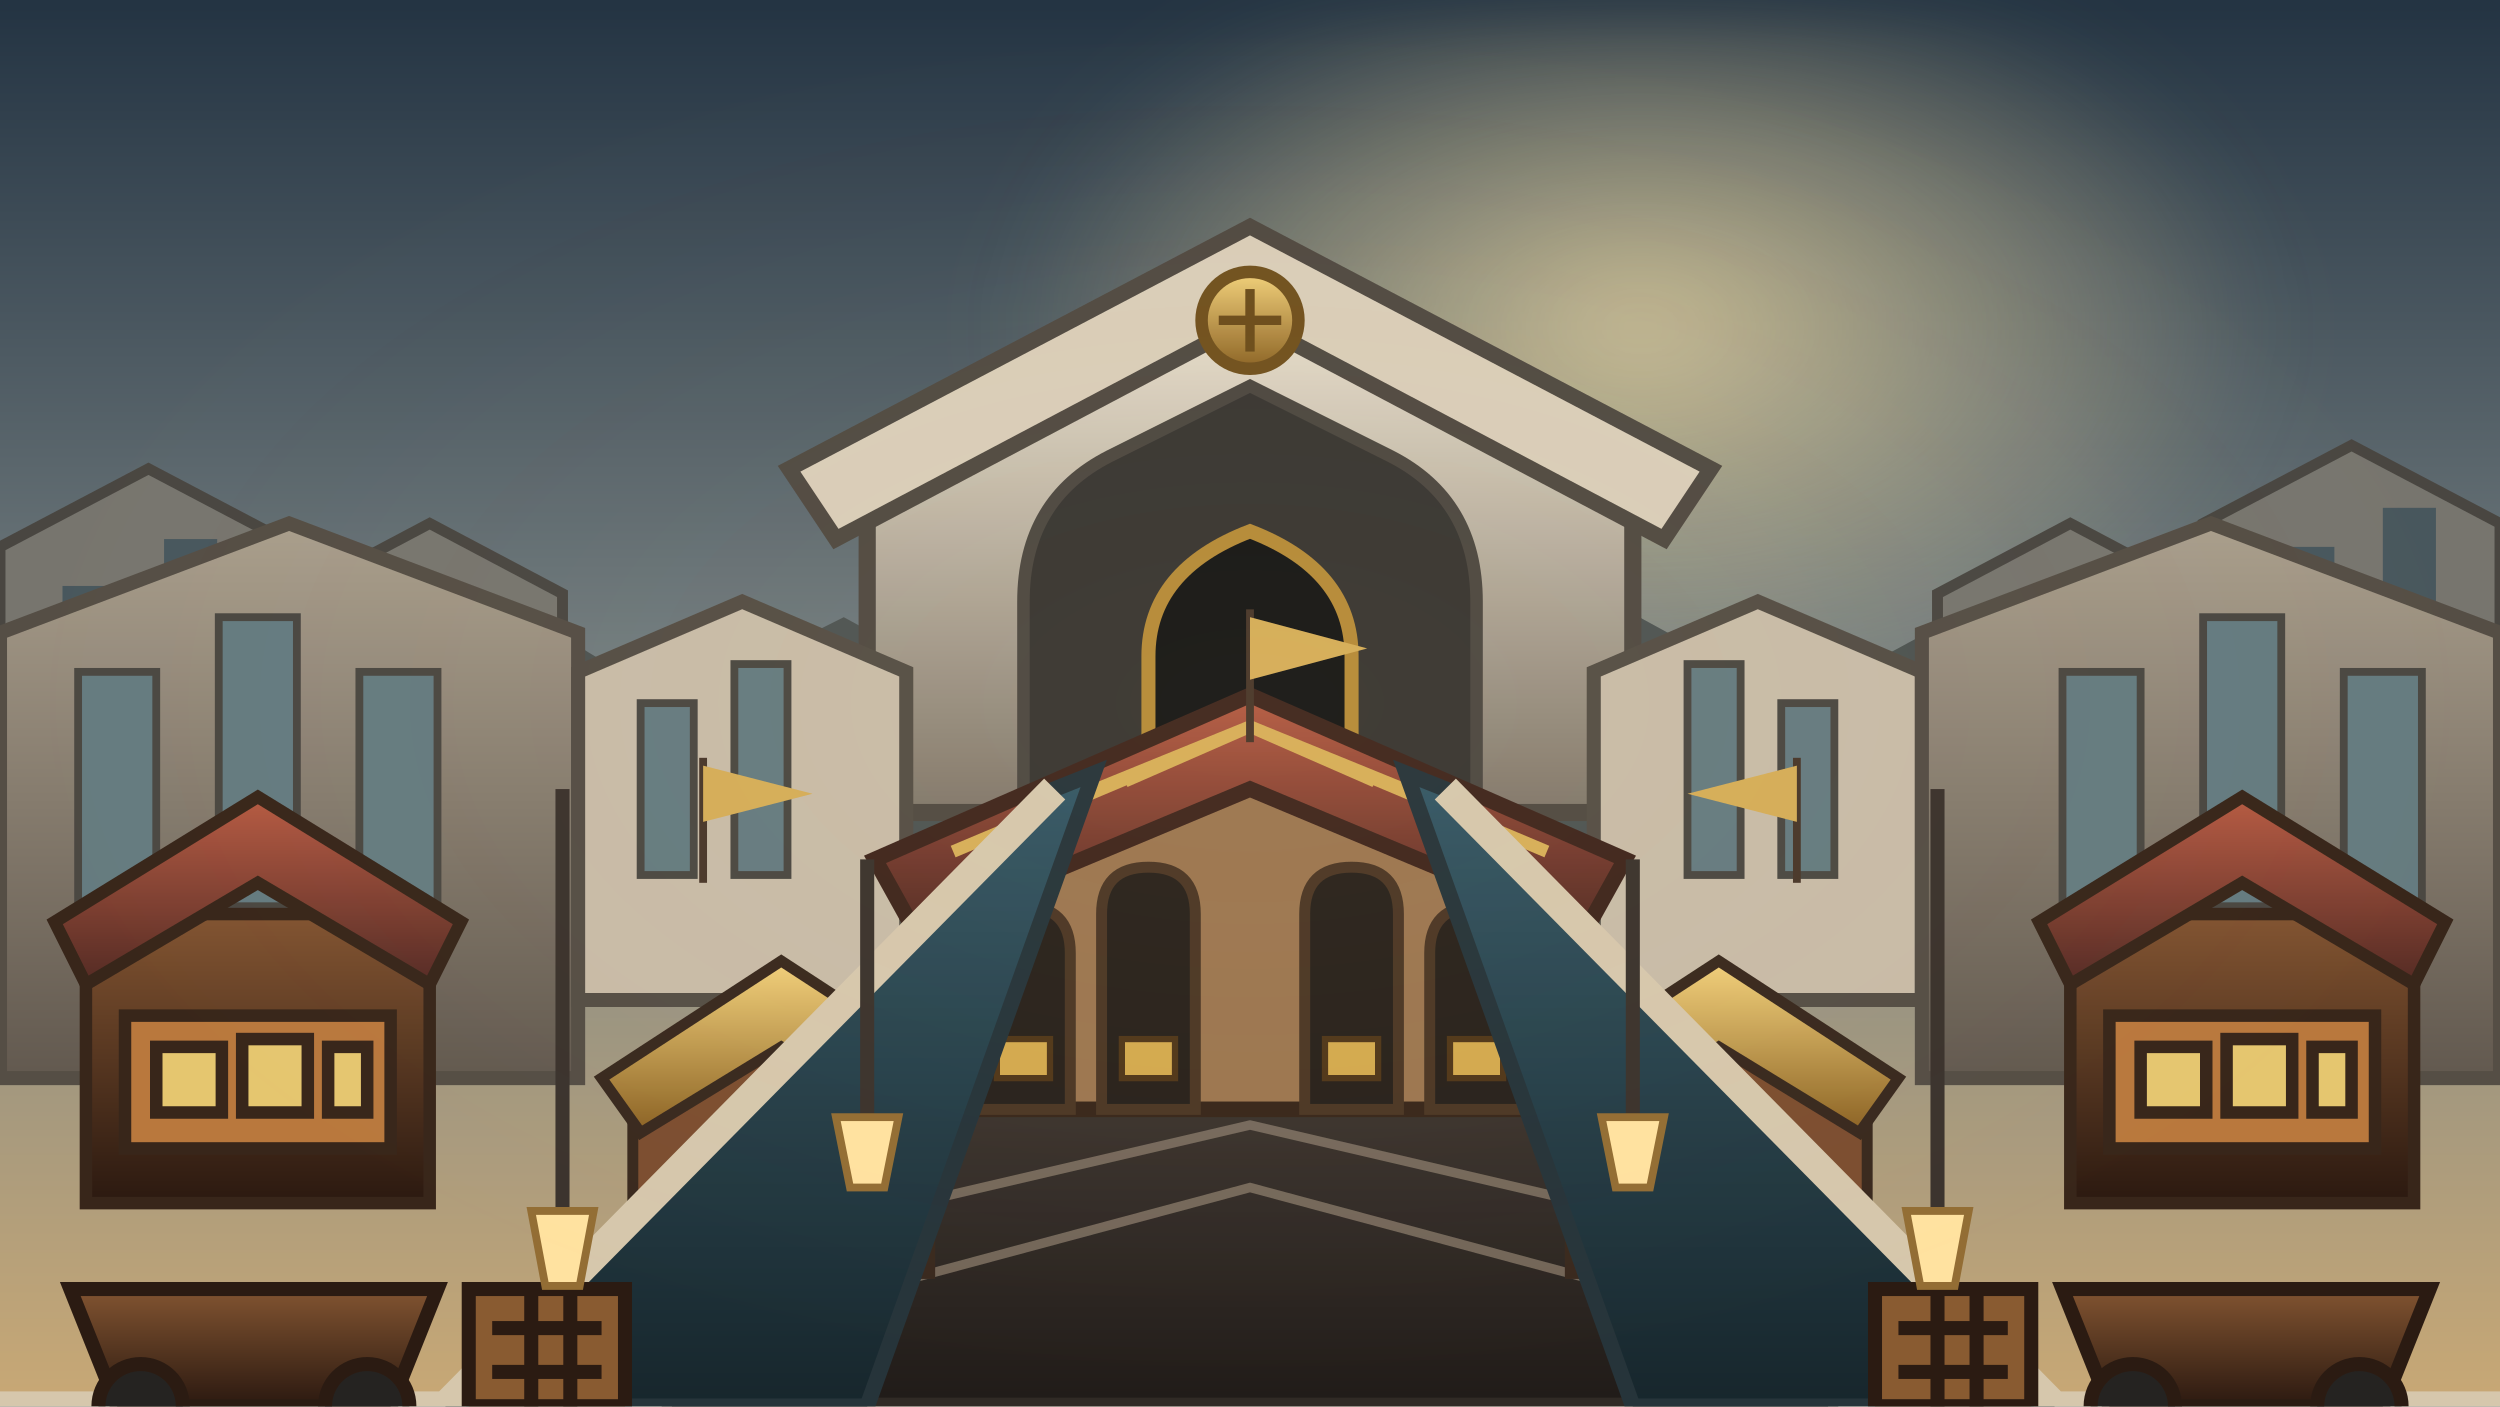
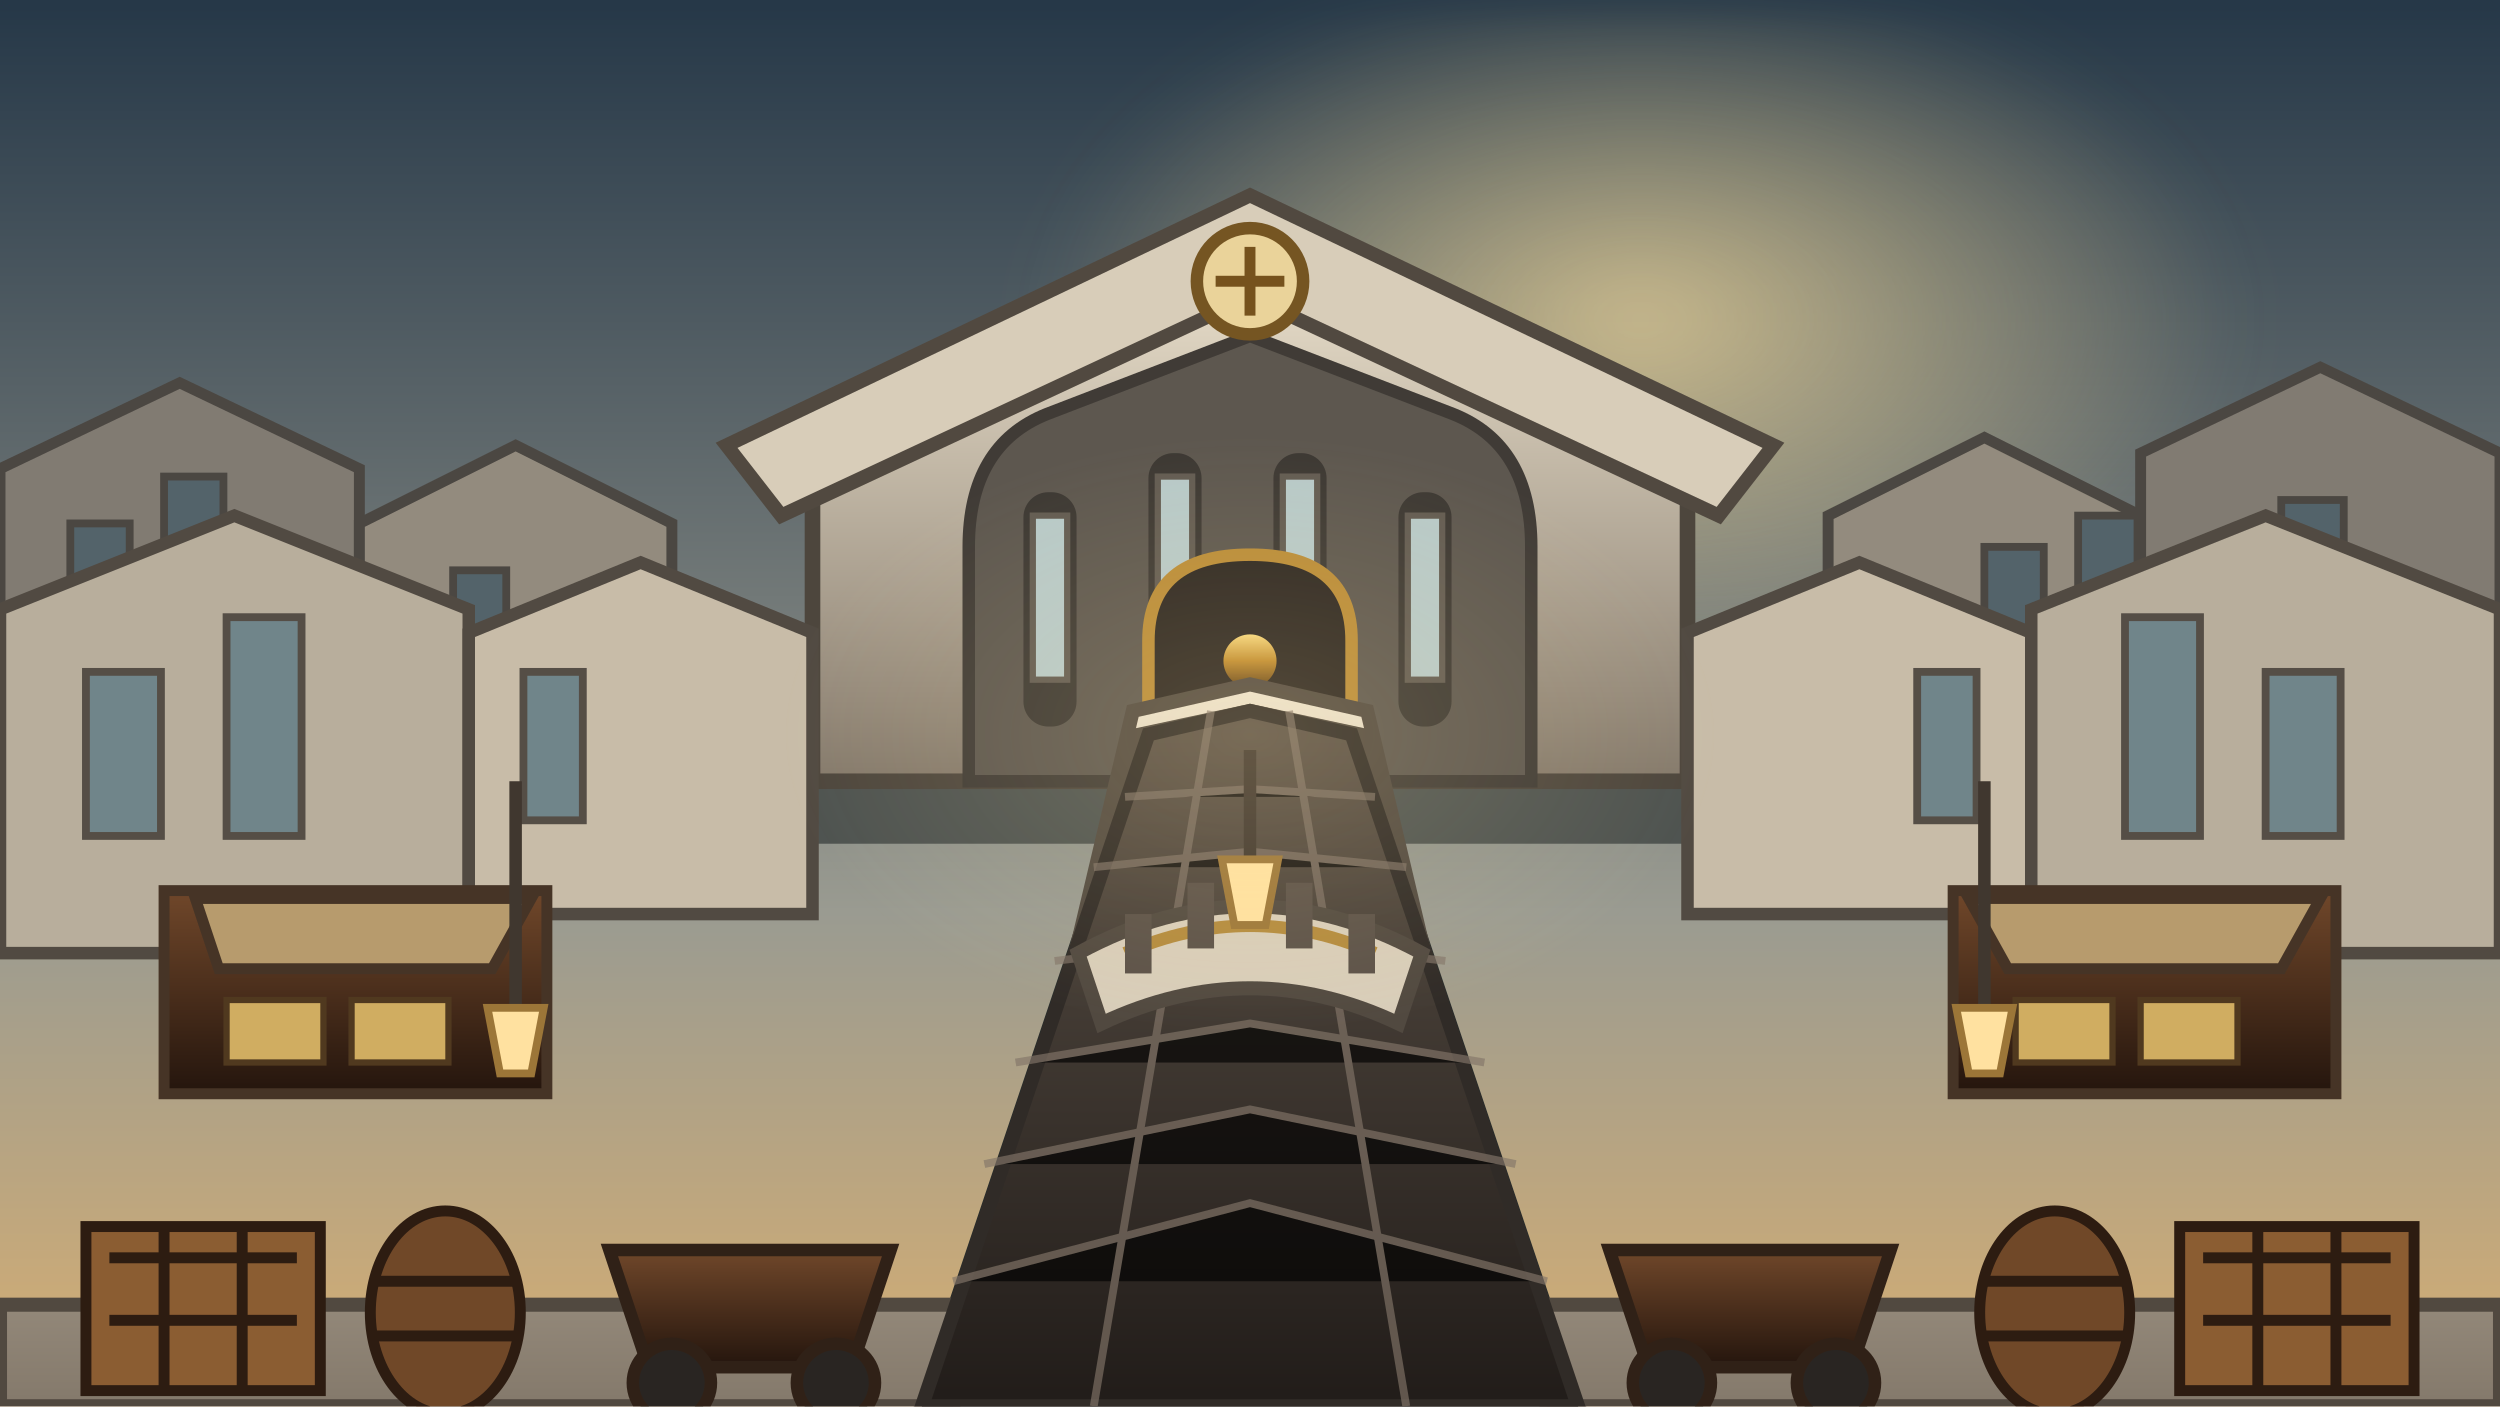
<svg xmlns="http://www.w3.org/2000/svg" viewBox="0 0 1600 900" preserveAspectRatio="xMidYMid slice">
  <defs>
    <linearGradient id="sky" x2="0" y2="1">
-       <stop stop-color="#243443" />
-       <stop offset=".55" stop-color="#7f8888" />
-       <stop offset="1" stop-color="#c8a875" />
+       <stop stop-color="#263848" />
+       <stop offset=".65" stop-color="#9a9b91" />
+       <stop offset="1" stop-color="#d6ae72" />
    </linearGradient>
-     <linearGradient id="stone" x2="0" y2="1">
-       <stop stop-color="#eee5d2" />
-       <stop offset="1" stop-color="#81776a" />
+     <linearGradient id="street" x2="0" y2="1">
+       <stop stop-color="#5b5147" />
+       <stop offset="1" stop-color="#211c19" />
    </linearGradient>
-     <linearGradient id="stoneDark" x2="0" y2="1">
-       <stop stop-color="#a99e8c" />
-       <stop offset="1" stop-color="#62594f" />
+     <linearGradient id="water" x2="0" y2="1">
+       <stop stop-color="#294957" />
+       <stop offset="1" stop-color="#101d24" />
    </linearGradient>
-     <linearGradient id="road" x2="0" y2="1">
-       <stop stop-color="#62564c" />
-       <stop offset="1" stop-color="#201b18" />
+     <linearGradient id="ivory" x2="0" y2="1">
+       <stop stop-color="#eee4d0" />
+       <stop offset="1" stop-color="#84796b" />
+     </linearGradient>
+     <linearGradient id="gold" x2="0" y2="1">
+       <stop stop-color="#f5d77d" />
+       <stop offset=".5" stop-color="#c08b2e" />
+       <stop offset="1" stop-color="#624116" />
    </linearGradient>
    <linearGradient id="wood" x2="0" y2="1">
-       <stop stop-color="#825431" />
-       <stop offset="1" stop-color="#2b1910" />
-     </linearGradient>
-     <linearGradient id="red" x2="0" y2="1">
-       <stop stop-color="#b65b43" />
-       <stop offset="1" stop-color="#542b24" />
-     </linearGradient>
-     <linearGradient id="gold" x2="0" y2="1">
-       <stop stop-color="#f2d17b" />
-       <stop offset="1" stop-color="#8a6123" />
-     </linearGradient>
-     <linearGradient id="water" x2="0" y2="1">
-       <stop stop-color="#355866" />
-       <stop offset="1" stop-color="#17262c" />
+       <stop stop-color="#70472a" />
+       <stop offset="1" stop-color="#24150d" />
    </linearGradient>
    <radialGradient id="sun">
-       <stop stop-color="#ffe7aa" stop-opacity=".7" />
-       <stop offset="1" stop-color="#ffe7aa" stop-opacity="0" />
+       <stop stop-color="#ffe3a0" stop-opacity=".7" />
+       <stop offset="1" stop-color="#ffe3a0" stop-opacity="0" />
    </radialGradient>
-     <filter id="blur">
-       <feGaussianBlur stdDeviation="28" />
-     </filter>
-     <filter id="shadow">
-       <feGaussianBlur stdDeviation="7" />
+     <filter id="soft">
+       <feGaussianBlur stdDeviation="20" />
    </filter>
  </defs>
  <rect width="1600" height="900" fill="url(#sky)" />
-   <ellipse cx="1050" cy="210" rx="410" ry="250" fill="url(#sun)" filter="url(#blur)" />
-   <path d="M0 470L110 400 210 455 315 380 430 450 540 395 650 455 800 405 930 455 1040 390 1150 450 1270 385 1390 450 1500 395 1600 445V540H0Z" fill="#4e5452" />
-   <g fill="#77756e" stroke="#494641" stroke-width="7">
-     <path d="M0 535V350L95 300 190 350V535Z" />
-     <path d="M190 535V380L275 335 360 380V535Z" />
-     <path d="M1240 535V380L1325 335 1410 380V535Z" />
-     <path d="M1410 535V335L1505 285 1600 335V535Z" />
+   <ellipse cx="1050" cy="205" rx="390" ry="230" fill="url(#sun)" filter="url(#soft)" />
+   <path d="M0 470L90 405 180 455 260 385 350 455 430 410 520 465 610 425 700 470 800 420 900 468 1010 405 1100 460 1200 395 1300 455 1400 410 1500 460 1600 420V540H0Z" fill="#4e5350" />
+   <g stroke="#4b4742" stroke-width="7">
+     <path d="M0 525V300L115 245 230 300V525Z" fill="#817b72" />
+     <path d="M230 525V335L330 285 430 335V525Z" fill="#938b7e" />
+     <path d="M1170 525V330L1270 280 1370 330V525Z" fill="#938b7e" />
+     <path d="M1370 525V290L1485 235 1600 290V525Z" fill="#817b72" />
  </g>
-   <g fill="#48575d">
-     <rect x="40" y="375" width="34" height="92" />
-     <rect x="105" y="345" width="34" height="122" />
-     <rect x="220" y="405" width="30" height="70" />
-     <rect x="1310" y="405" width="30" height="70" />
-     <rect x="1460" y="350" width="34" height="117" />
-     <rect x="1525" y="325" width="34" height="142" />
+   <g fill="#53636a" stroke="#4b4742" stroke-width="5">
+     <rect x="45" y="335" width="38" height="95" />
+     <rect x="105" y="305" width="38" height="125" />
+     <rect x="290" y="365" width="34" height="80" />
+     <rect x="1270" y="350" width="38" height="90" />
+     <rect x="1330" y="330" width="38" height="110" />
+     <rect x="1460" y="320" width="40" height="105" />
  </g>
-   <path d="M555 520V300L800 180 1045 300V520Z" fill="url(#stone)" stroke="#514a42" stroke-width="11" />
-   <path d="M505 300L800 145 1095 300 1065 345 800 205 535 345Z" fill="#d9cdb8" stroke="#514a42" stroke-width="10" />
-   <path d="M655 520V385Q655 320 710 292L800 247 890 292Q945 320 945 385V520Z" fill="#393632" stroke="#4d4841" stroke-width="8" />
-   <path d="M735 520V420Q735 365 800 340Q865 365 865 420V520Z" fill="#171716" stroke="#b58a38" stroke-width="9" />
-   <circle cx="800" cy="205" r="31" fill="url(#gold)" stroke="#71511e" stroke-width="8" />
-   <path d="M800 185v40M780 205h40" stroke="#6c4d1c" stroke-width="6" />
-   <g stroke="#554e45" stroke-width="9">
-     <path d="M0 690V405L185 335 370 405V690Z" fill="url(#stoneDark)" />
-     <path d="M370 640V430L475 385 580 430V640Z" fill="#c8bba7" />
-     <path d="M1020 640V430L1125 385 1230 430V640Z" fill="#c8bba7" />
-     <path d="M1230 690V405L1415 335 1600 405V690Z" fill="url(#stoneDark)" />
+   <path d="M520 500V275L800 155 1080 275V500Z" fill="url(#ivory)" stroke="#4d463d" stroke-width="10" />
+   <path d="M465 285L800 125 1135 285 1100 330 800 190 500 330Z" fill="#d8cdb9" stroke="#514940" stroke-width="9" />
+   <path d="M620 500V350Q620 285 670 265L800 215 930 265Q980 285 980 350V500Z" fill="#5d574f" stroke="#403b36" stroke-width="8" />
+   <g fill="#3c3833">
+     <rect x="655" y="315" width="34" height="150" rx="16" />
+     <rect x="735" y="290" width="34" height="175" rx="16" />
+     <rect x="815" y="290" width="34" height="175" rx="16" />
+     <rect x="895" y="315" width="34" height="150" rx="16" />
  </g>
-   <g fill="#657b80" stroke="#4b4842" stroke-width="5">
-     <path d="M50 430h50v150H50zM140 395h50v185h-50zM230 430h50v150h-50z" />
-     <path d="M410 450h34v110h-34zM470 425h34v135h-34zM1080 425h34v135h-34zM1140 450h34v110h-34z" />
-     <path d="M1320 430h50v150h-50zM1410 395h50v185h-50zM1500 430h50v150h-50z" />
+   <g fill="#b7c9c8" stroke="#625b52" stroke-width="4">
+     <rect x="661" y="330" width="22" height="105" />
+     <rect x="741" y="305" width="22" height="130" />
+     <rect x="821" y="305" width="22" height="130" />
+     <rect x="901" y="330" width="22" height="105" />
  </g>
-   <path d="M430 900L690 500 800 455 910 500 1170 900Z" fill="url(#road)" stroke="#302a25" stroke-width="11" />
-   <g fill="none" stroke="#8d7e6d" stroke-width="6" opacity=".72">
-     <path d="M465 850L800 760 1135 850" />
-     <path d="M500 790L800 720 1100 790" />
-     <path d="M535 725L800 675 1065 725" />
-     <path d="M575 655L800 625 1025 655" />
-     <path d="M620 590L800 575 980 590" />
-     <path d="M665 535L800 525 935 535" />
-     <path d="M520 900L750 470M1080 900L850 470" />
+   <path d="M735 500V410Q735 355 800 355T865 410V500Z" fill="#2c2621" stroke="#b98b37" stroke-width="8" />
+   <circle cx="800" cy="423" r="17" fill="url(#gold)" />
+   <circle cx="800" cy="180" r="34" fill="#ead39a" stroke="#755522" stroke-width="8" />
+   <path d="M800 158v44M778 180h44" stroke="#76521d" stroke-width="7" />
+   <g stroke="#514a42" stroke-width="8">
+     <path d="M0 610V390L150 330 300 390V610Z" fill="#b8ae9c" />
+     <path d="M300 585V405L410 360 520 405V585Z" fill="#c8bca8" />
+     <path d="M1080 585V405L1190 360 1300 405V585Z" fill="#c8bca8" />
+     <path d="M1300 610V390L1450 330 1600 390V610Z" fill="#b8ae9c" />
  </g>
-   <path d="M600 710V545L800 475 1000 545V710Z" fill="#9c7650" stroke="#39271a" stroke-width="10" />
-   <path d="M560 550L800 445 1040 550 1015 595 800 505 585 595Z" fill="url(#red)" stroke="#40261d" stroke-width="10" />
-   <path d="M610 545L800 465 990 545M665 520L800 465 935 520M720 500L800 465 880 500" fill="none" stroke="#d7ae58" stroke-width="8" />
-   <g fill="#29221c" stroke="#4c3725" stroke-width="7">
-     <path d="M625 710V610Q625 580 655 580T685 610V710Z" />
-     <path d="M705 710V585Q705 555 735 555T765 585V710Z" />
-     <path d="M835 710V585Q835 555 865 555T895 585V710Z" />
-     <path d="M915 710V610Q915 580 945 580T975 610V710Z" />
+   <g fill="#70858a" stroke="#554e46" stroke-width="5">
+     <path d="M55 430h48v105H55zM145 395h48v140h-48zM335 430h38v95h-38zM1227 430h38v95h-38zM1360 395h48v140h-48zM1450 430h48v105h-48z" />
  </g>
-   <g fill="#d3a94f" stroke="#513719" stroke-width="4">
-     <rect x="638" y="665" width="34" height="25" />
-     <rect x="718" y="665" width="34" height="25" />
-     <rect x="848" y="665" width="34" height="25" />
-     <rect x="928" y="665" width="34" height="25" />
+   <path d="M590 900L735 470 800 455 865 470 1010 900Z" fill="url(#water)" stroke="#272b2a" stroke-width="10" />
+   <path d="M0 900L610 900 730 470 800 455 870 470 990 900 1600 900 1600 835 965 835 875 455 800 438 725 455 635 835 0 835Z" fill="url(#ivory)" stroke="#514940" stroke-width="9" />
+   <path d="M590 900L735 470 800 455 865 470 1010 900Z" fill="url(#street)" stroke="#302b27" stroke-width="9" />
+   <g stroke="#827568" stroke-width="5" opacity=".65">
+     <path d="M610 820L800 770 990 820M630 745L800 710 970 745M650 680L800 655 950 680M675 615L800 600 925 615M700 555L800 545 900 555M720 510L800 505 880 510" />
+     <path d="M700 900L775 455M900 900L825 455" />
  </g>
-   <g stroke="#38261a" stroke-width="8">
-     <path d="M55 770V585H275V770Z" fill="url(#wood)" />
-     <path d="M35 590L165 510 295 590 275 630 165 565 55 630Z" fill="url(#red)" />
-     <path d="M80 650H250V735H80Z" fill="#b9783d" />
-     <path d="M100 670h42v42h-42zM155 665h42v47h-42zM210 670h25v42h-25z" fill="#e5c66f" />
+   <path d="M690 610Q800 550 910 610L895 655Q800 610 705 655Z" fill="#d8cdb9" stroke="#514940" stroke-width="9" />
+   <path d="M720 610Q800 575 880 610" fill="none" stroke="#b38a3d" stroke-width="8" />
+   <g fill="#5b5148">
+     <rect x="720" y="585" width="17" height="38" />
+     <rect x="760" y="565" width="17" height="42" />
+     <rect x="823" y="565" width="17" height="42" />
+     <rect x="863" y="585" width="17" height="38" />
  </g>
-   <g stroke="#38261a" stroke-width="8">
-     <path d="M1325 770V585H1545V770Z" fill="url(#wood)" />
-     <path d="M1305 590L1435 510 1565 590 1545 630 1435 565 1325 630Z" fill="url(#red)" />
-     <path d="M1350 650H1520V735H1350Z" fill="#b9783d" />
-     <path d="M1370 670h42v42h-42zM1425 665h42v47h-42zM1480 670h25v42h-25z" fill="#e5c66f" />
+   <g stroke="#463426" stroke-width="7">
+     <path d="M105 700V570H350V700Z" fill="url(#wood)" />
+     <path d="M125 575H340L315 620H140Z" fill="#b79b6d" />
+     <path d="M1250 700V570H1495V700Z" fill="url(#wood)" />
+     <path d="M1260 575H1485L1460 620H1285Z" fill="#b79b6d" />
  </g>
-   <g stroke="#39291e" stroke-width="7">
-     <path d="M405 815V690L500 640 595 690V815Z" fill="#7c4e30" />
-     <path d="M385 690L500 615 615 690 590 725 500 670 410 725Z" fill="url(#gold)" />
-     <path d="M1005 815V690L1100 640 1195 690V815Z" fill="#7c4e30" />
-     <path d="M985 690L1100 615 1215 690 1190 725 1100 670 1010 725Z" fill="url(#gold)" />
+   <g fill="#d0ad61" stroke="#50391f" stroke-width="4">
+     <rect x="145" y="640" width="62" height="40" />
+     <rect x="225" y="640" width="62" height="40" />
+     <rect x="1290" y="640" width="62" height="40" />
+     <rect x="1370" y="640" width="62" height="40" />
  </g>
-   <g fill="#c99d55" stroke="#523719" stroke-width="5">
-     <ellipse cx="445" cy="770" rx="30" ry="22" />
-     <ellipse cx="515" cy="775" rx="30" ry="22" />
-     <ellipse cx="1085" cy="775" rx="30" ry="22" />
-     <ellipse cx="1155" cy="770" rx="30" ry="22" />
+   <g stroke="#2d1c11" stroke-width="7">
+     <g fill="#8b5d32">
+       <rect x="55" y="785" width="150" height="105" />
+       <path d="M70 805h120M70 845h120M105 785v105M155 785v105" />
+     </g>
+     <ellipse cx="285" cy="840" rx="48" ry="65" fill="#704828" />
+     <path d="M240 820h90M240 855h90" />
+     <g fill="#8b5d32">
+       <rect x="1395" y="785" width="150" height="105" />
+       <path d="M1410 805h120M1410 845h120M1445 785v105M1495 785v105" />
+     </g>
+     <ellipse cx="1315" cy="840" rx="48" ry="65" fill="#704828" />
+     <path d="M1270 820h90M1270 855h90" />
  </g>
-   <path d="M0 900L285 900 675 505 700 495 555 900Z" fill="url(#water)" stroke="#26343a" stroke-width="10" />
-   <path d="M1600 900L1315 900 925 505 900 495 1045 900Z" fill="url(#water)" stroke="#26343a" stroke-width="10" />
-   <path d="M0 900L285 900 675 505M1600 900L1315 900 925 505" fill="none" stroke="#d6c7ac" stroke-width="19" />
-   <g stroke="#2b1b12" stroke-width="9">
-     <path d="M45 825H280L250 900H75Z" fill="url(#wood)" />
-     <circle cx="90" cy="900" r="27" fill="#252321" />
-     <circle cx="235" cy="900" r="27" fill="#252321" />
-     <path d="M1320 825H1555L1525 900H1350Z" fill="url(#wood)" />
-     <circle cx="1365" cy="900" r="27" fill="#252321" />
-     <circle cx="1510" cy="900" r="27" fill="#252321" />
-     <rect x="300" y="825" width="100" height="75" fill="#895b31" />
-     <path d="M315 850h70M315 878h70M340 825v75M365 825v75" />
-     <rect x="1200" y="825" width="100" height="75" fill="#895b31" />
-     <path d="M1215 850h70M1215 878h70M1240 825v75M1265 825v75" />
+   <g stroke="#302117" stroke-width="8" fill="url(#wood)">
+     <path d="M390 800H570L545 875H415Z" />
+     <circle cx="430" cy="885" r="25" fill="#292522" />
+     <circle cx="535" cy="885" r="25" fill="#292522" />
+     <path d="M1030 800H1210L1185 875H1055Z" />
+     <circle cx="1070" cy="885" r="25" fill="#292522" />
+     <circle cx="1175" cy="885" r="25" fill="#292522" />
  </g>
-   <g stroke="#3b332d" stroke-width="9">
-     <path d="M360 505V790M1240 505V790M555 550V730M1045 550V730" />
+   <g stroke="#40372f" stroke-width="8">
+     <path d="M330 500V650M1270 500V650M800 480V555" />
  </g>
-   <g fill="#ffe2a0" stroke="#936d34" stroke-width="5">
-     <path d="M340 775h40l-9 48h-22Z" />
-     <path d="M1220 775h40l-9 48h-22Z" />
-     <path d="M535 715h40l-9 45h-22Z" />
-     <path d="M1025 715h40l-9 45h-22Z" />
+   <g fill="#ffe1a0" stroke="#9c7638" stroke-width="5">
+     <path d="M312 645h36l-8 42h-20Z" />
+     <path d="M1252 645h36l-8 42h-20Z" />
+     <path d="M782 550h36l-8 42h-20Z" />
  </g>
-   <g stroke="#49372a" stroke-width="5">
-     <path d="M450 485V565M1150 485V565M800 390V475" />
+   <g fill="url(#sun)" opacity=".28">
+     <ellipse cx="800" cy="470" rx="300" ry="190" />
  </g>
-   <g fill="#d5ad58">
-     <path d="M450 490l70 18-70 18Z" />
-     <path d="M1150 490l-70 18 70 18Z" />
-     <path d="M800 395l75 20-75 20Z" />
-   </g>
-   <rect width="1600" height="900" fill="url(#sun)" opacity=".06" />
</svg>
